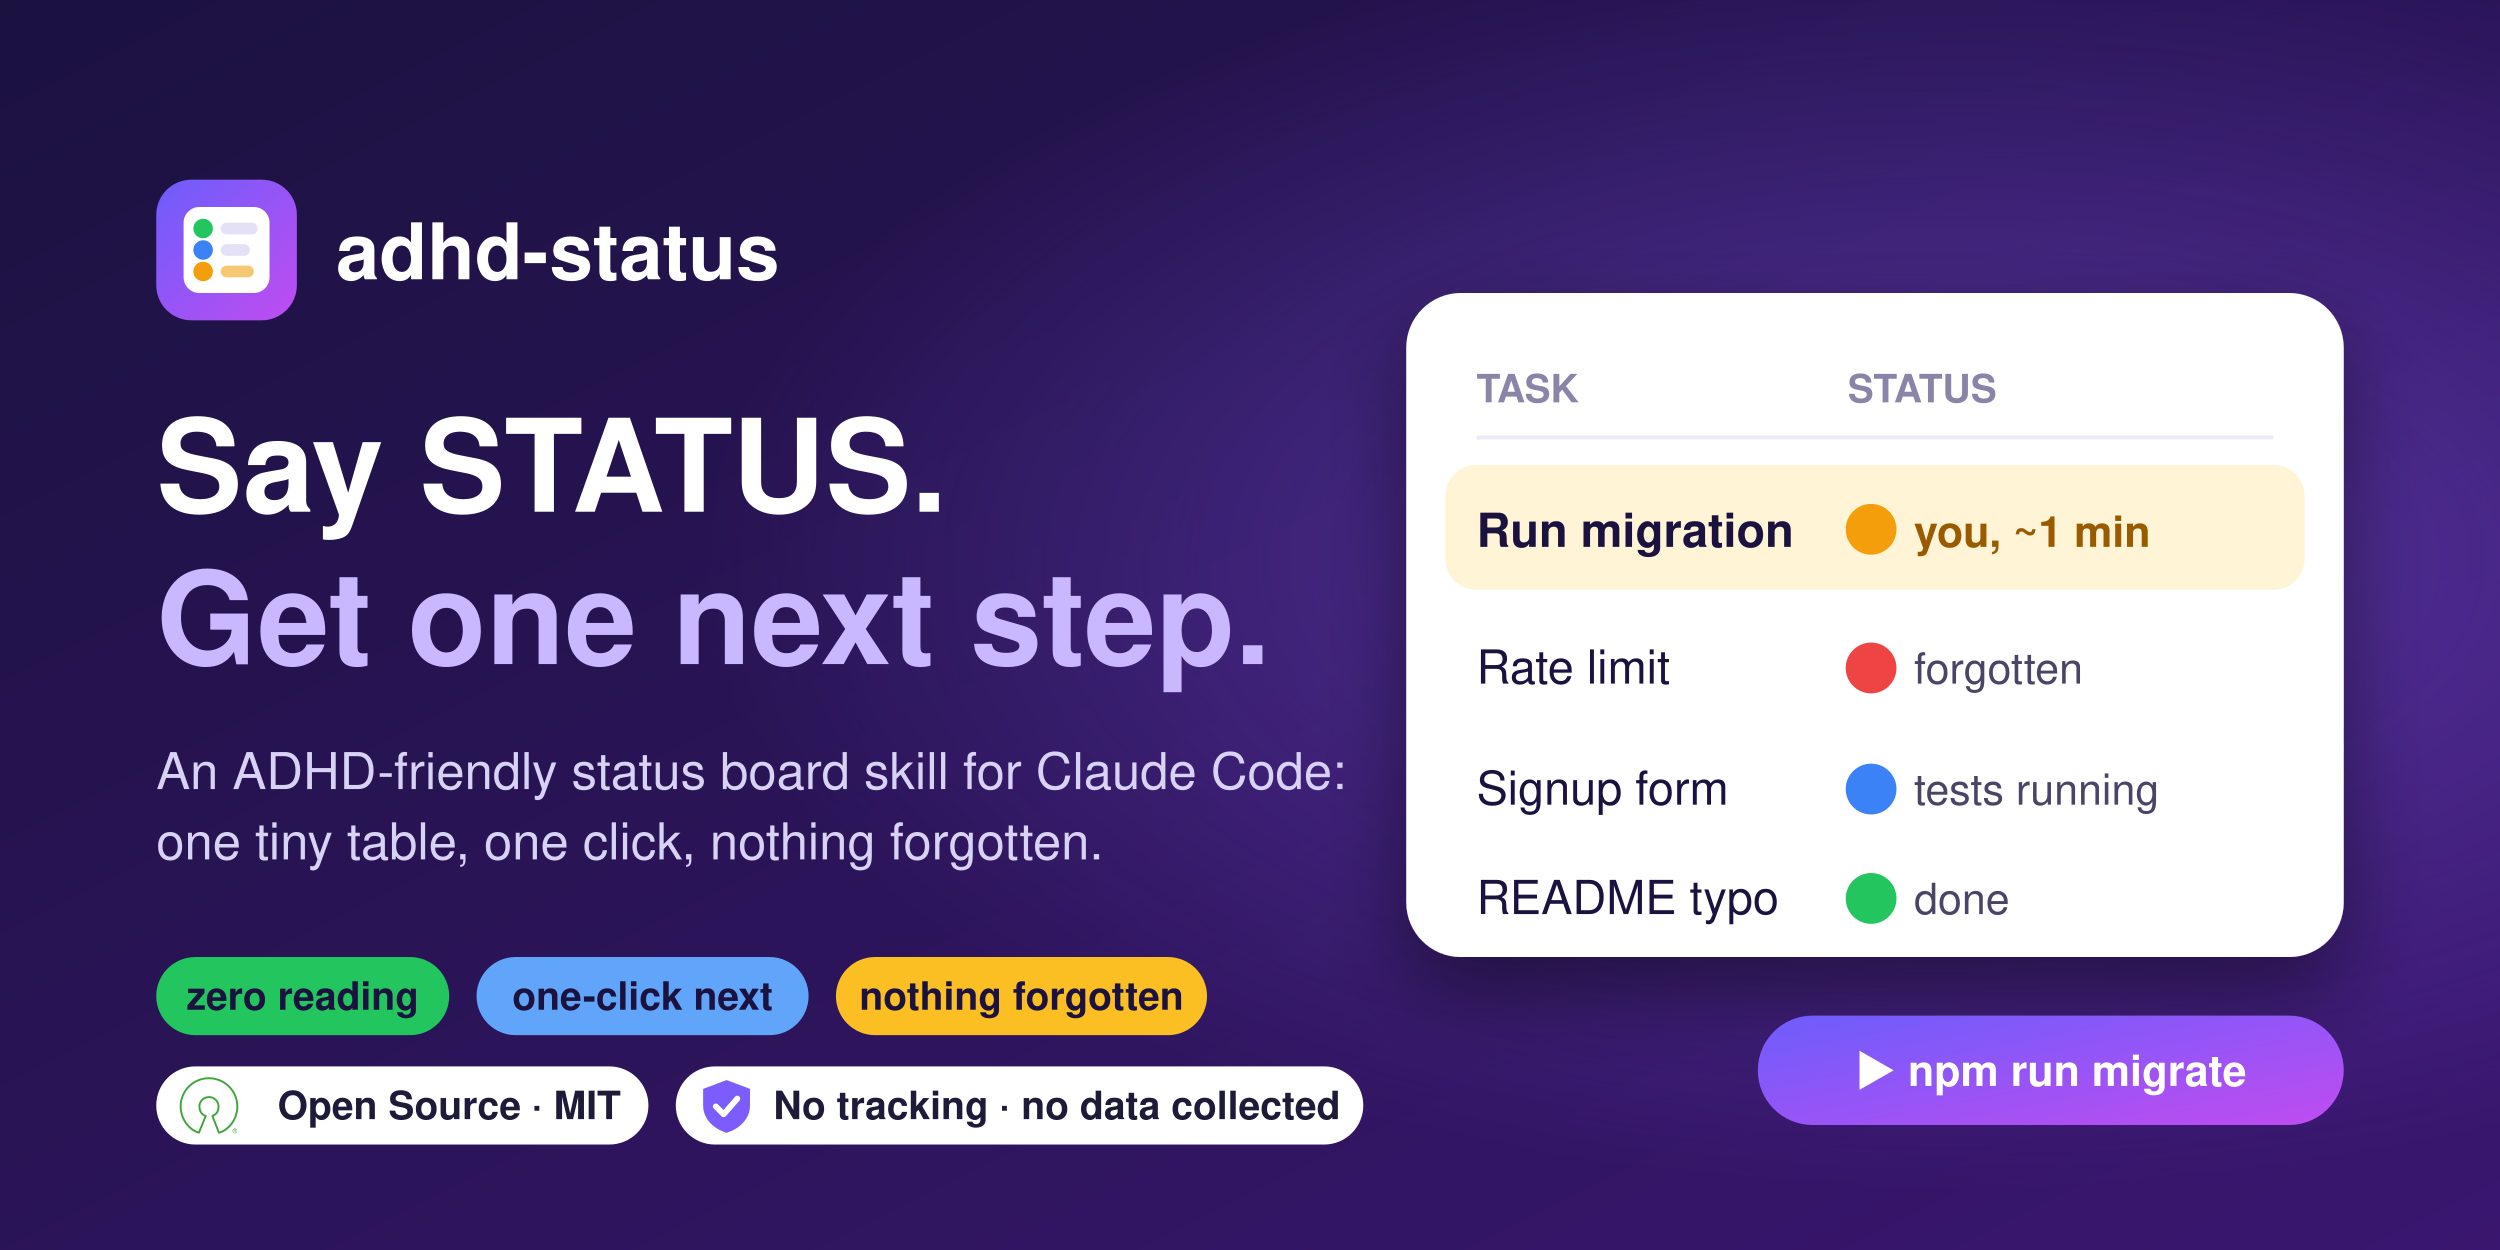
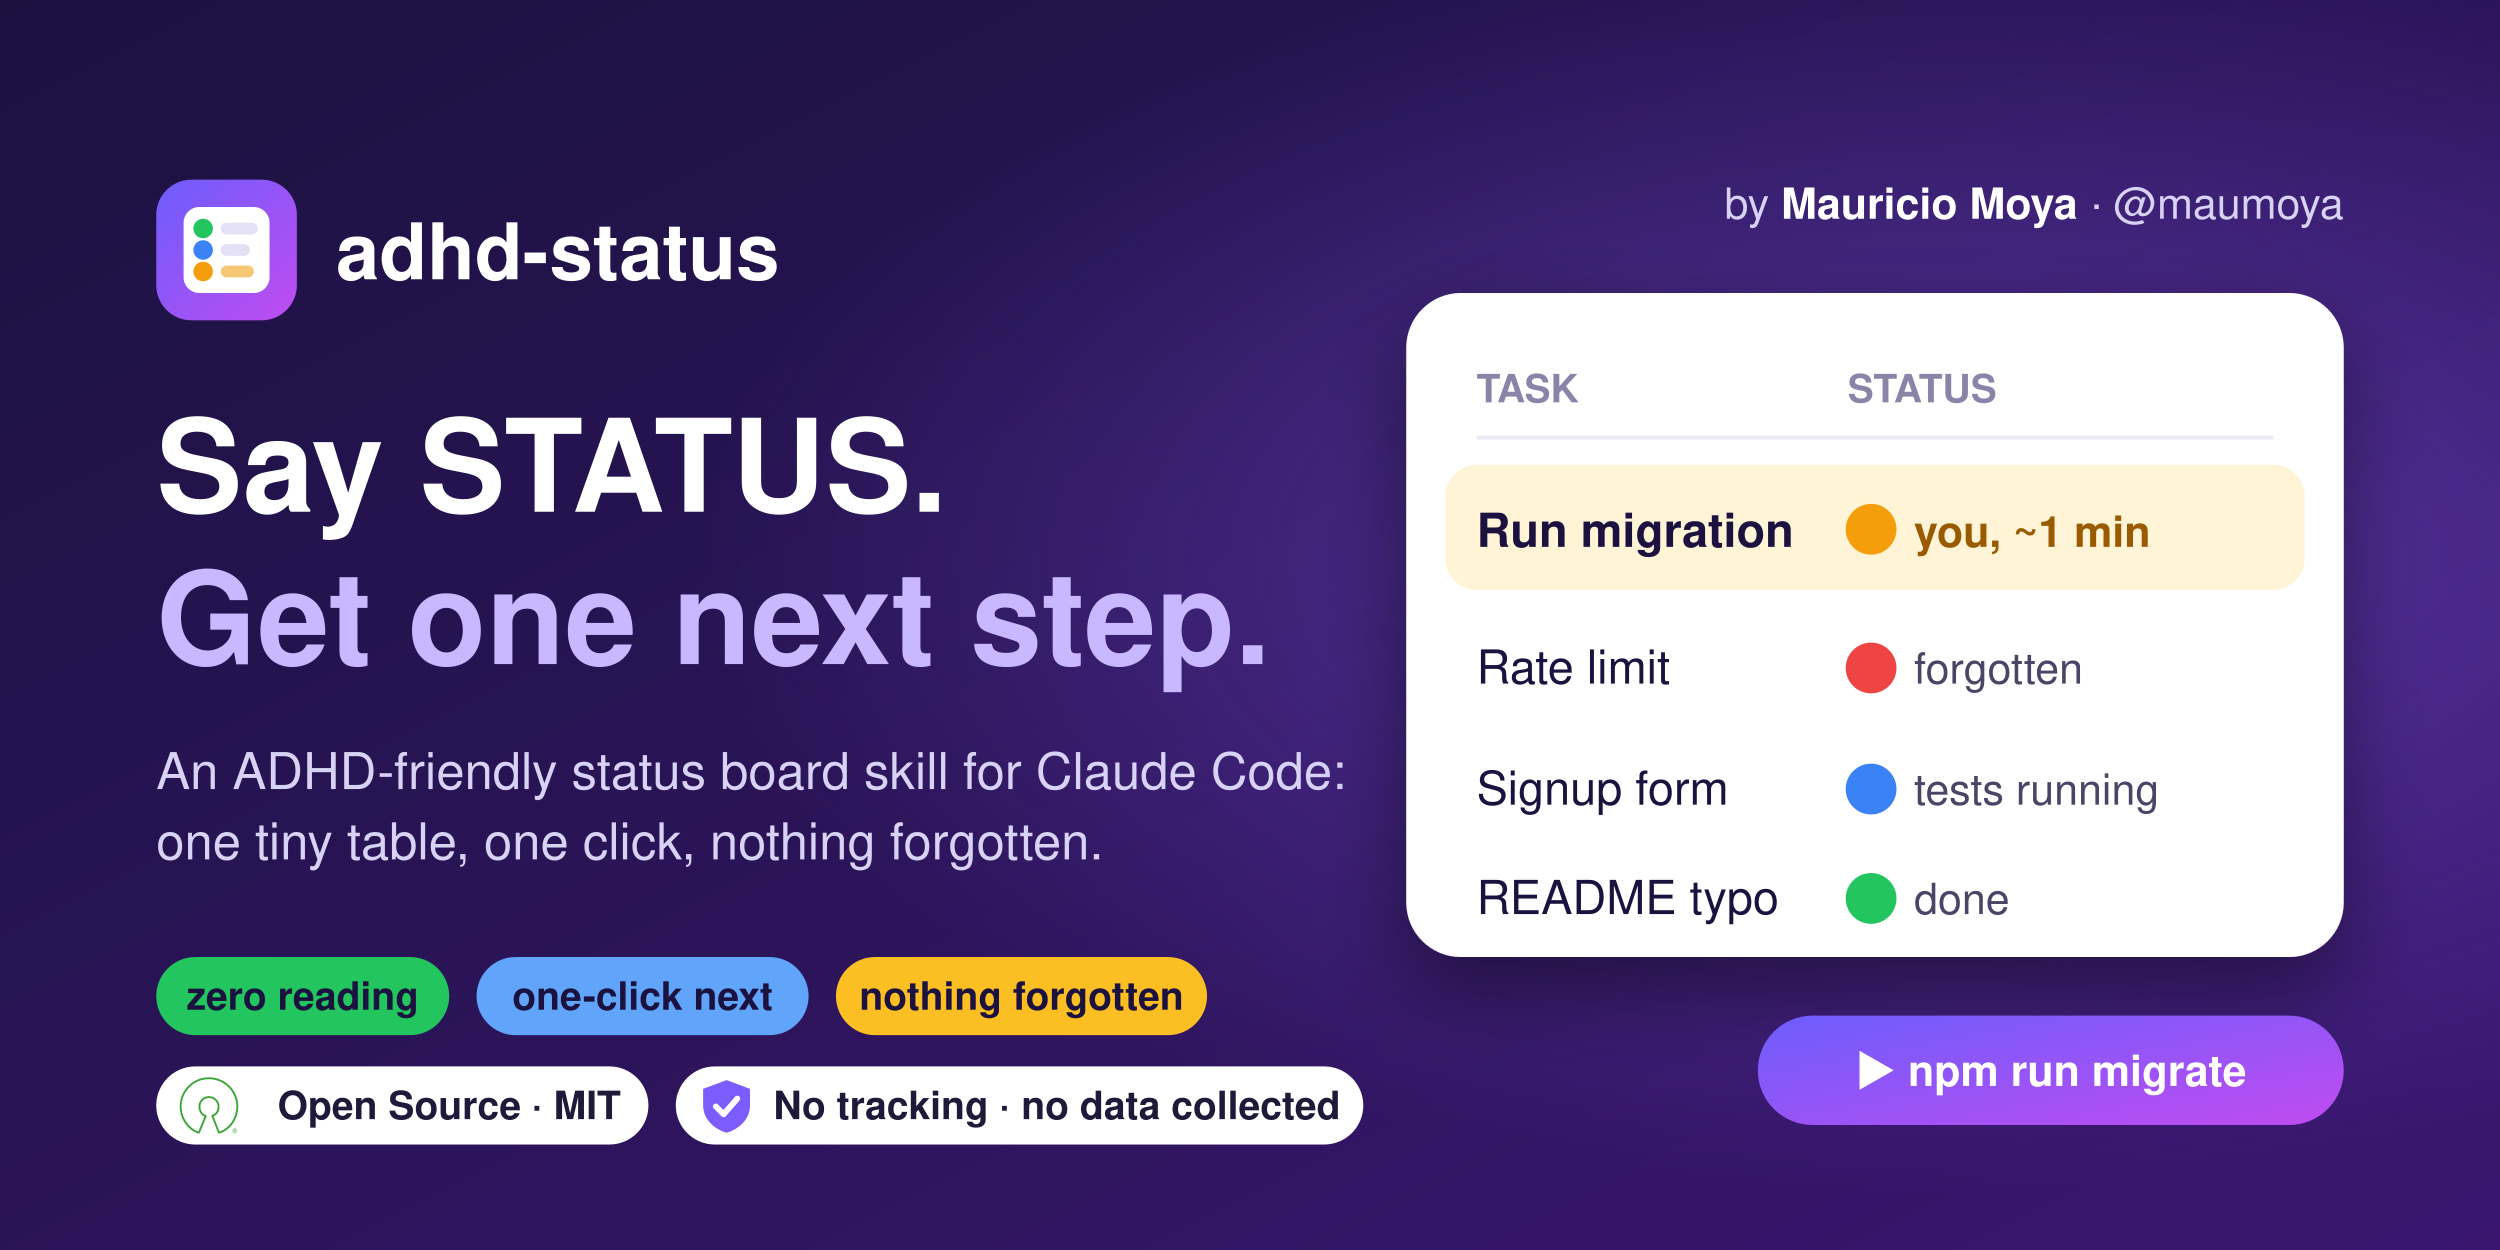
<svg xmlns="http://www.w3.org/2000/svg" viewBox="0 0 1280 640" width="1280" height="640">
  <defs>
    <linearGradient id="bg" x1="0" y1="0" x2="1" y2="1">
      <stop offset="0" stop-color="#1B1240" />
      <stop offset="1" stop-color="#3A1670" />
    </linearGradient>
    <linearGradient id="badge" x1="0" y1="0" x2="1" y2="1">
      <stop offset="0" stop-color="#6D5DFC" />
      <stop offset="1" stop-color="#C04CF0" />
    </linearGradient>
    <radialGradient id="glow" cx="0.78" cy="0.45" r="0.5">
      <stop offset="0" stop-color="#8B5CF6" stop-opacity="0.45" />
      <stop offset="1" stop-color="#8B5CF6" stop-opacity="0" />
    </radialGradient>
    <filter id="sh" x="-20%" y="-20%" width="140%" height="140%">
      <feDropShadow dx="0" dy="18" stdDeviation="22" flood-color="#000" flood-opacity="0.45" />
    </filter>
  </defs>
  <rect width="1280" height="640" fill="url(#bg)" />
  <rect width="1280" height="640" fill="url(#glow)" />
  <g font-family="-apple-system, 'Segoe UI', Helvetica, Arial, sans-serif">
    <rect x="80" y="92" width="72" height="72" rx="18" fill="url(#badge)" />
    <rect x="94" y="106" width="44" height="44" rx="8" fill="#fff" />
    <circle cx="104" cy="117" r="5" fill="#22C55E" />
    <rect x="113" y="114" width="19" height="6" rx="3" fill="#E4E1F7" />
    <circle cx="104" cy="128" r="5" fill="#3B82F6" />
    <rect x="113" y="125" width="15" height="6" rx="3" fill="#E4E1F7" />
    <circle cx="104" cy="139" r="5" fill="#F59E0B" />
    <rect x="113" y="136" width="17" height="6" rx="3" fill="#F7C873" />
    <text x="172" y="143" font-size="40" font-weight="700" fill="#FFFFFF">adhd-status</text>
    <text x="80" y="262" font-size="66" font-weight="800" fill="#FFFFFF">Say STATUS.</text>
    <text x="80" y="340" font-size="66" font-weight="800" fill="#C9B8FF">Get one next step.</text>
    <text x="80" y="404" font-size="26" fill="#D8D2F5">An ADHD-friendly status board skill for Claude Code:</text>
    <text x="80" y="440" font-size="26" fill="#D8D2F5">one tiny table, one click, nothing forgotten.</text>
    <g font-size="20" font-weight="600" fill="#1B1240">
      <rect x="80" y="490" width="150" height="40" rx="20" fill="#22C55E" />
      <text x="155" y="517" text-anchor="middle">zero reading</text>
      <rect x="244" y="490" width="170" height="40" rx="20" fill="#60A5FA" />
      <text x="329" y="517" text-anchor="middle">one-click next</text>
      <rect x="428" y="490" width="190" height="40" rx="20" fill="#FBBF24" />
      <text x="523" y="517" text-anchor="middle">nothing forgotten</text>
      <rect x="80" y="546" width="252" height="40" rx="20" fill="#FFFFFF" />
      <g transform="translate(92 551) scale(1.25)">
        <path fill="#3DA639" d="M11.959.447A11.938 11.938 0 000 12.407c0 5.576 3.874 10.097 7.783 11.114.193.05.392-.05.467-.234l2.771-6.822a.396.396 0 00-.246-.528C9.365 15.47 8.53 14.32 8.48 12.4c-.024-1.828 1.5-3.45 3.561-3.447 1.931.003 3.479 1.632 3.479 3.453 0 .966-.203 1.687-.575 2.238-.371.552-.922.951-1.695 1.239a.396.396 0 00-.23.515l2.685 6.903a.396.396 0 00.465.24C20.163 22.534 24 18.062 24 12.406 24 5.804 18.603.447 11.959.447zm0 .791c6.22 0 11.25 4.997 11.25 11.168 0 5.138-3.423 9.208-6.895 10.272L13.9 16.47c.703-.308 1.302-.79 1.702-1.384.477-.708.709-1.602.709-2.68 0-2.266-1.898-4.24-4.27-4.244-2.48-.004-4.382 1.976-4.352 4.25.023 1.995.934 3.492 2.451 4.13L7.648 22.66C4.251 21.592.791 17.458.791 12.406A11.13 11.13 0 0111.959 1.238zm10.617 20.149a1.03 1.03 0 000 2.058 1.03 1.03 0 000-2.058zm0 .162c.48 0 .865.388.865.867a.856.856 0 01-.271.623l-.172-.342a.847.847 0 00-.111-.178.263.263 0 00-.114-.084.301.301 0 00.17-.117.356.356 0 00.061-.21c0-.13-.038-.227-.113-.292-.076-.064-.192-.095-.346-.095h-.41v1.343h.181v-.568h.2c.072 0 .128.015.17.045a.48.48 0 01.129.18l.171.343.157.001a.878.878 0 01-.567.216.865.865 0 010-1.732zm-.26.322h.229c.088 0 .155.018.2.059.044.04.066.099.066.177 0 .079-.022.14-.067.18-.044.04-.111.06-.2.06h-.228z" />
      </g>
      <text x="230" y="573" text-anchor="middle" fill="#1E1B3A">Open Source · MIT</text>
      <rect x="346" y="546" width="352" height="40" rx="20" fill="#FFFFFF" />
      <g transform="translate(358 552)">
        <path d="M14 1 L26 5.5 V14 C26 21 20.5 26 14 28 C7.5 26 2 21 2 14 V5.5 Z" fill="#7C5CFC" />
        <path d="M8.5 14.5 L12.5 18.5 L19.5 10.5" fill="none" stroke="#FFFFFF" stroke-width="3" stroke-linecap="round" stroke-linejoin="round" />
      </g>
      <text x="396" y="573" fill="#1E1B3A">No tracking · no data collected</text>
    </g>
    <g filter="url(#sh)">
      <rect x="720" y="150" width="480" height="340" rx="28" fill="#FFFFFF" />
    </g>
    <text x="756" y="206" font-size="20" font-weight="700" fill="#8A84A8">TASK</text>
    <text x="946" y="206" font-size="20" font-weight="700" fill="#8A84A8">STATUS</text>
    <line x1="756" y1="224" x2="1164" y2="224" stroke="#ECEAF7" stroke-width="2" />
    <rect x="740" y="238" width="440" height="64" rx="16" fill="#FFF4D6" />
    <text x="756" y="280" font-size="24" font-weight="700" fill="#1B1240">Run migration</text>
    <circle cx="958" cy="271" r="13" fill="#F59E0B" />
    <text x="980" y="280" font-size="22" font-weight="600" fill="#9A5B00">you, ~1 min</text>
    <text x="756" y="350" font-size="24" fill="#1B1240">Rate limit</text>
    <circle cx="958" cy="342" r="13" fill="#EF4444" />
    <text x="980" y="350" font-size="22" fill="#4A4566">forgotten</text>
    <text x="756" y="412" font-size="24" fill="#1B1240">Signup form</text>
    <circle cx="958" cy="404" r="13" fill="#3B82F6" />
    <text x="980" y="412" font-size="22" fill="#4A4566">tests running</text>
    <text x="756" y="468" font-size="24" fill="#1B1240">README typo</text>
    <circle cx="958" cy="460" r="13" fill="#22C55E" />
    <text x="980" y="468" font-size="22" fill="#4A4566">done</text>
    <rect x="900" y="520" width="300" height="56" rx="28" fill="url(#badge)" />
    <text x="1050" y="556" font-size="22" font-weight="700" fill="#FFFFFF" text-anchor="middle">▶  npm run migrate</text>
  </g>
+   <text x="1200" y="112" text-anchor="end" font-family="-apple-system, BlinkMacSystemFont, 'Segoe UI', Helvetica, Arial, sans-serif" font-size="22" fill="#D8D2F5">by <tspan font-weight="700" fill="#FFFFFF">Mauricio Moya</tspan> · @maumoya</text>
</svg>
